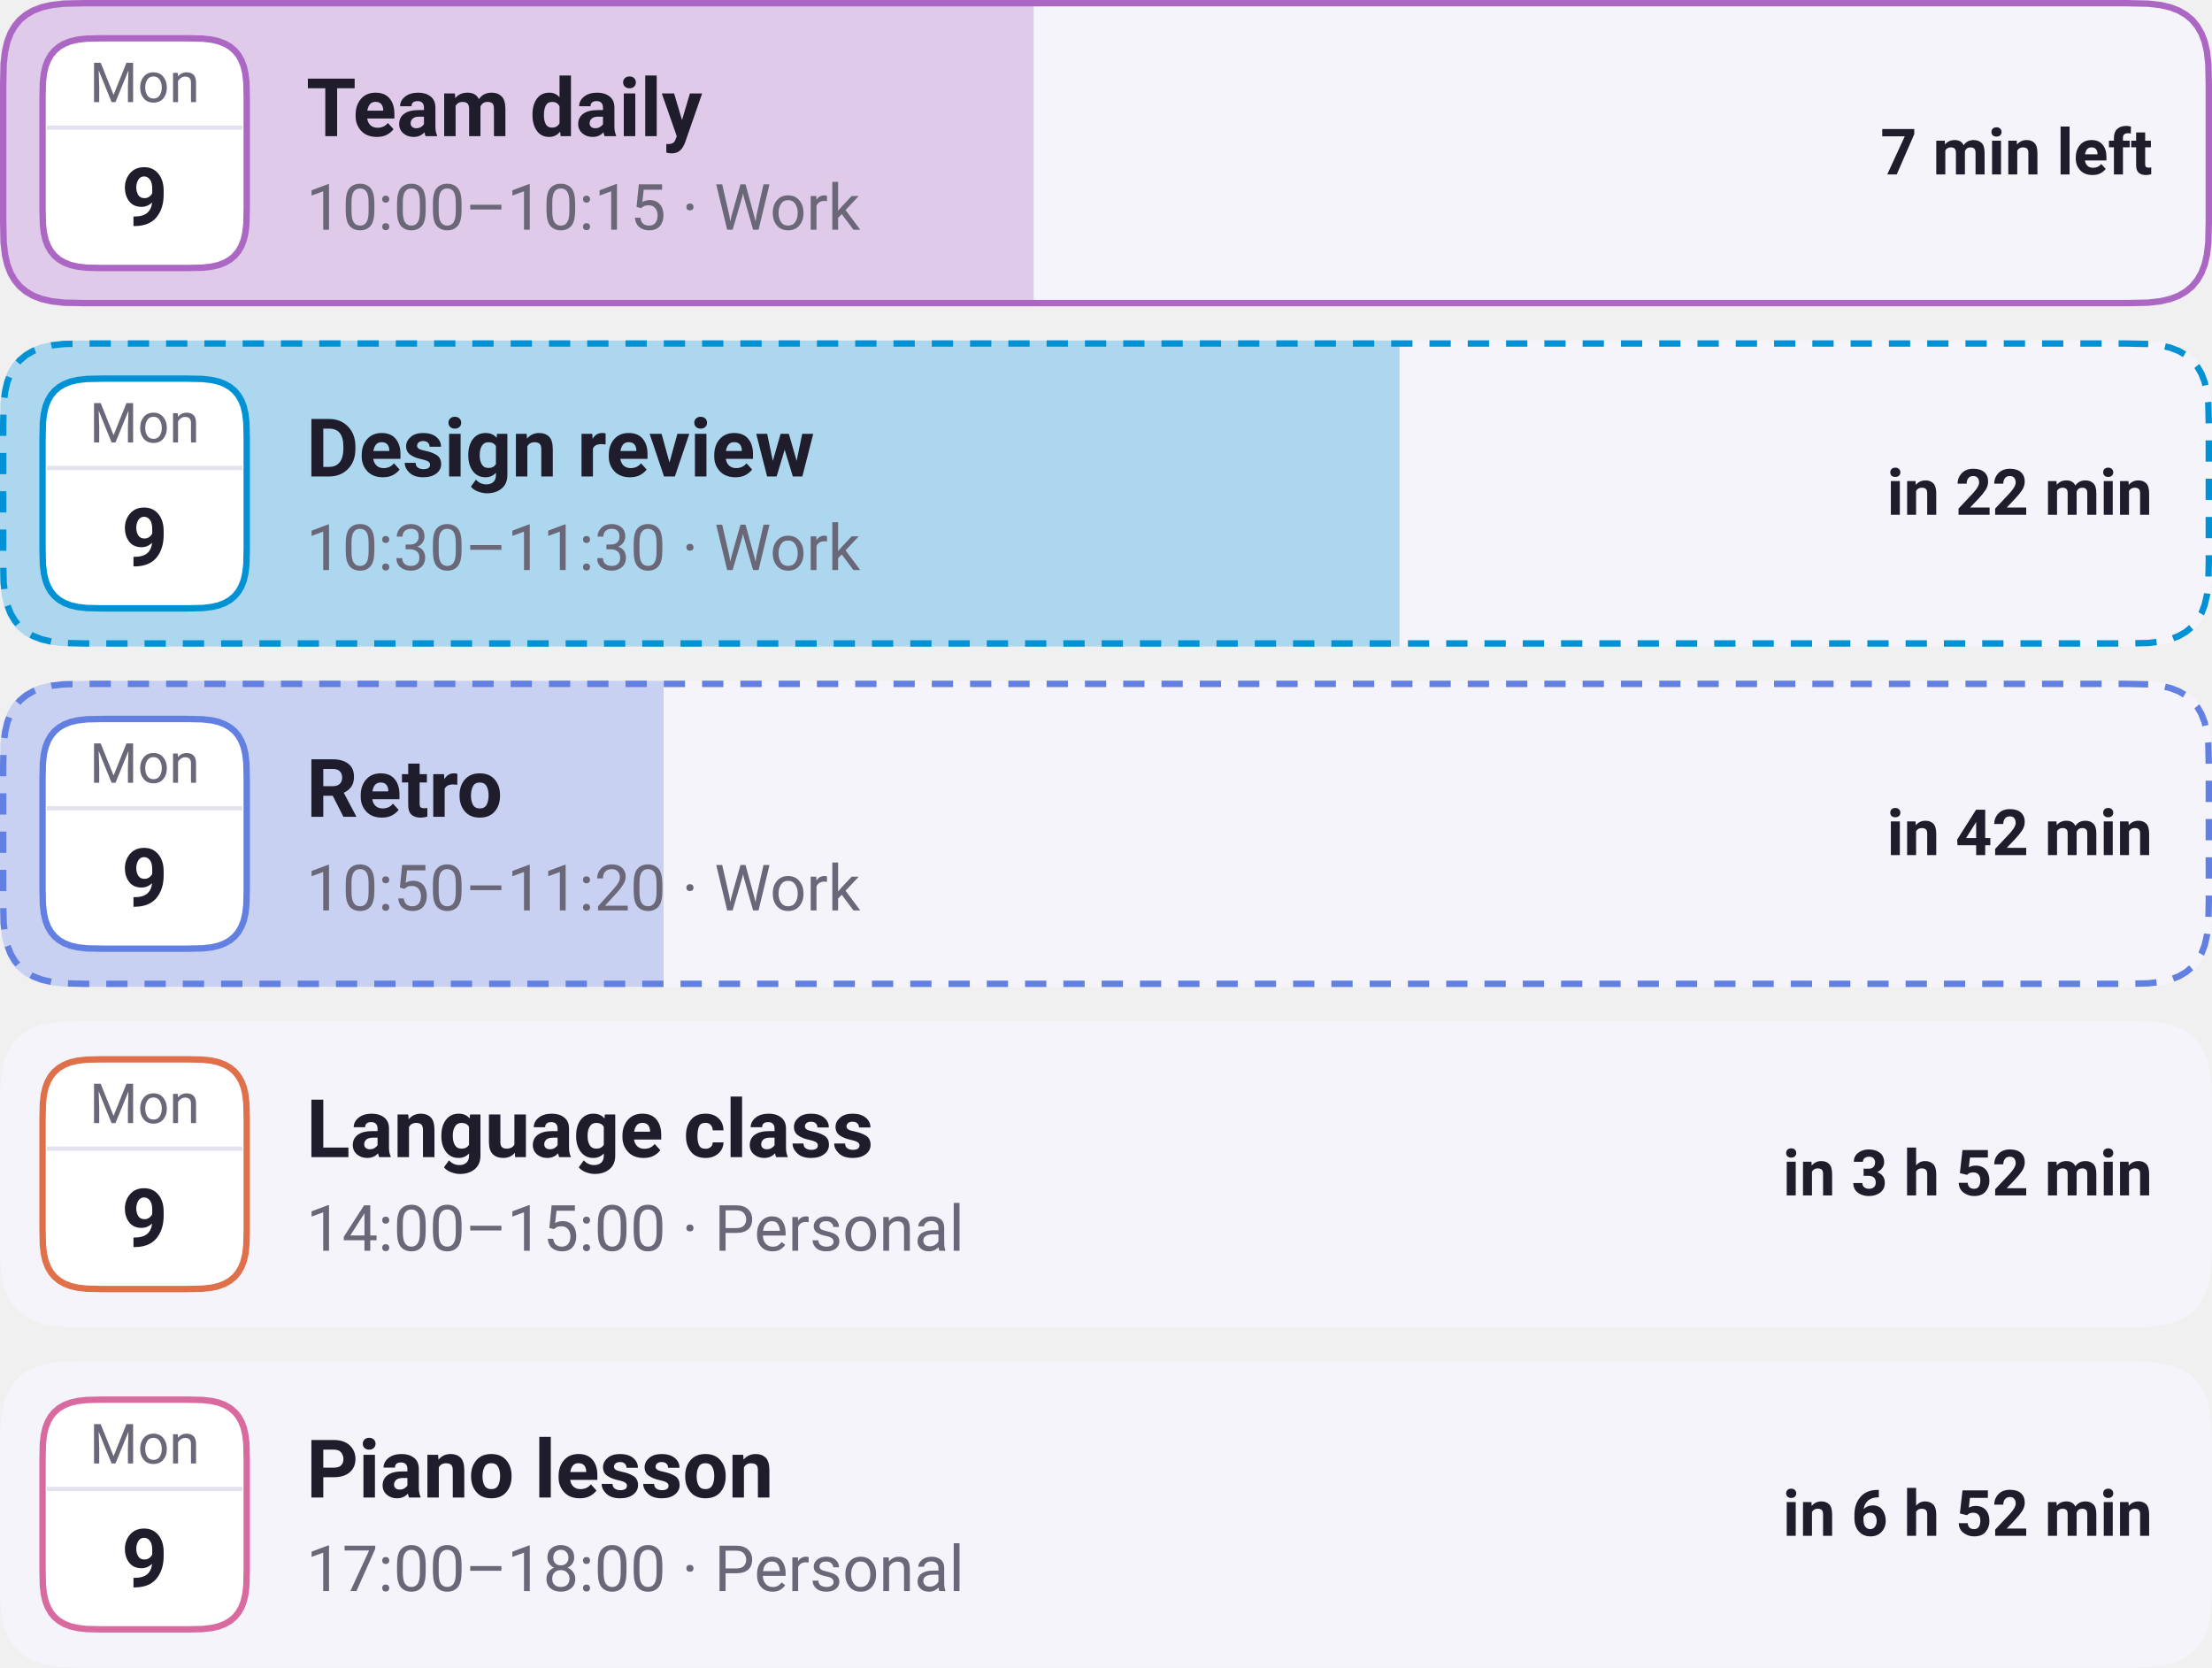
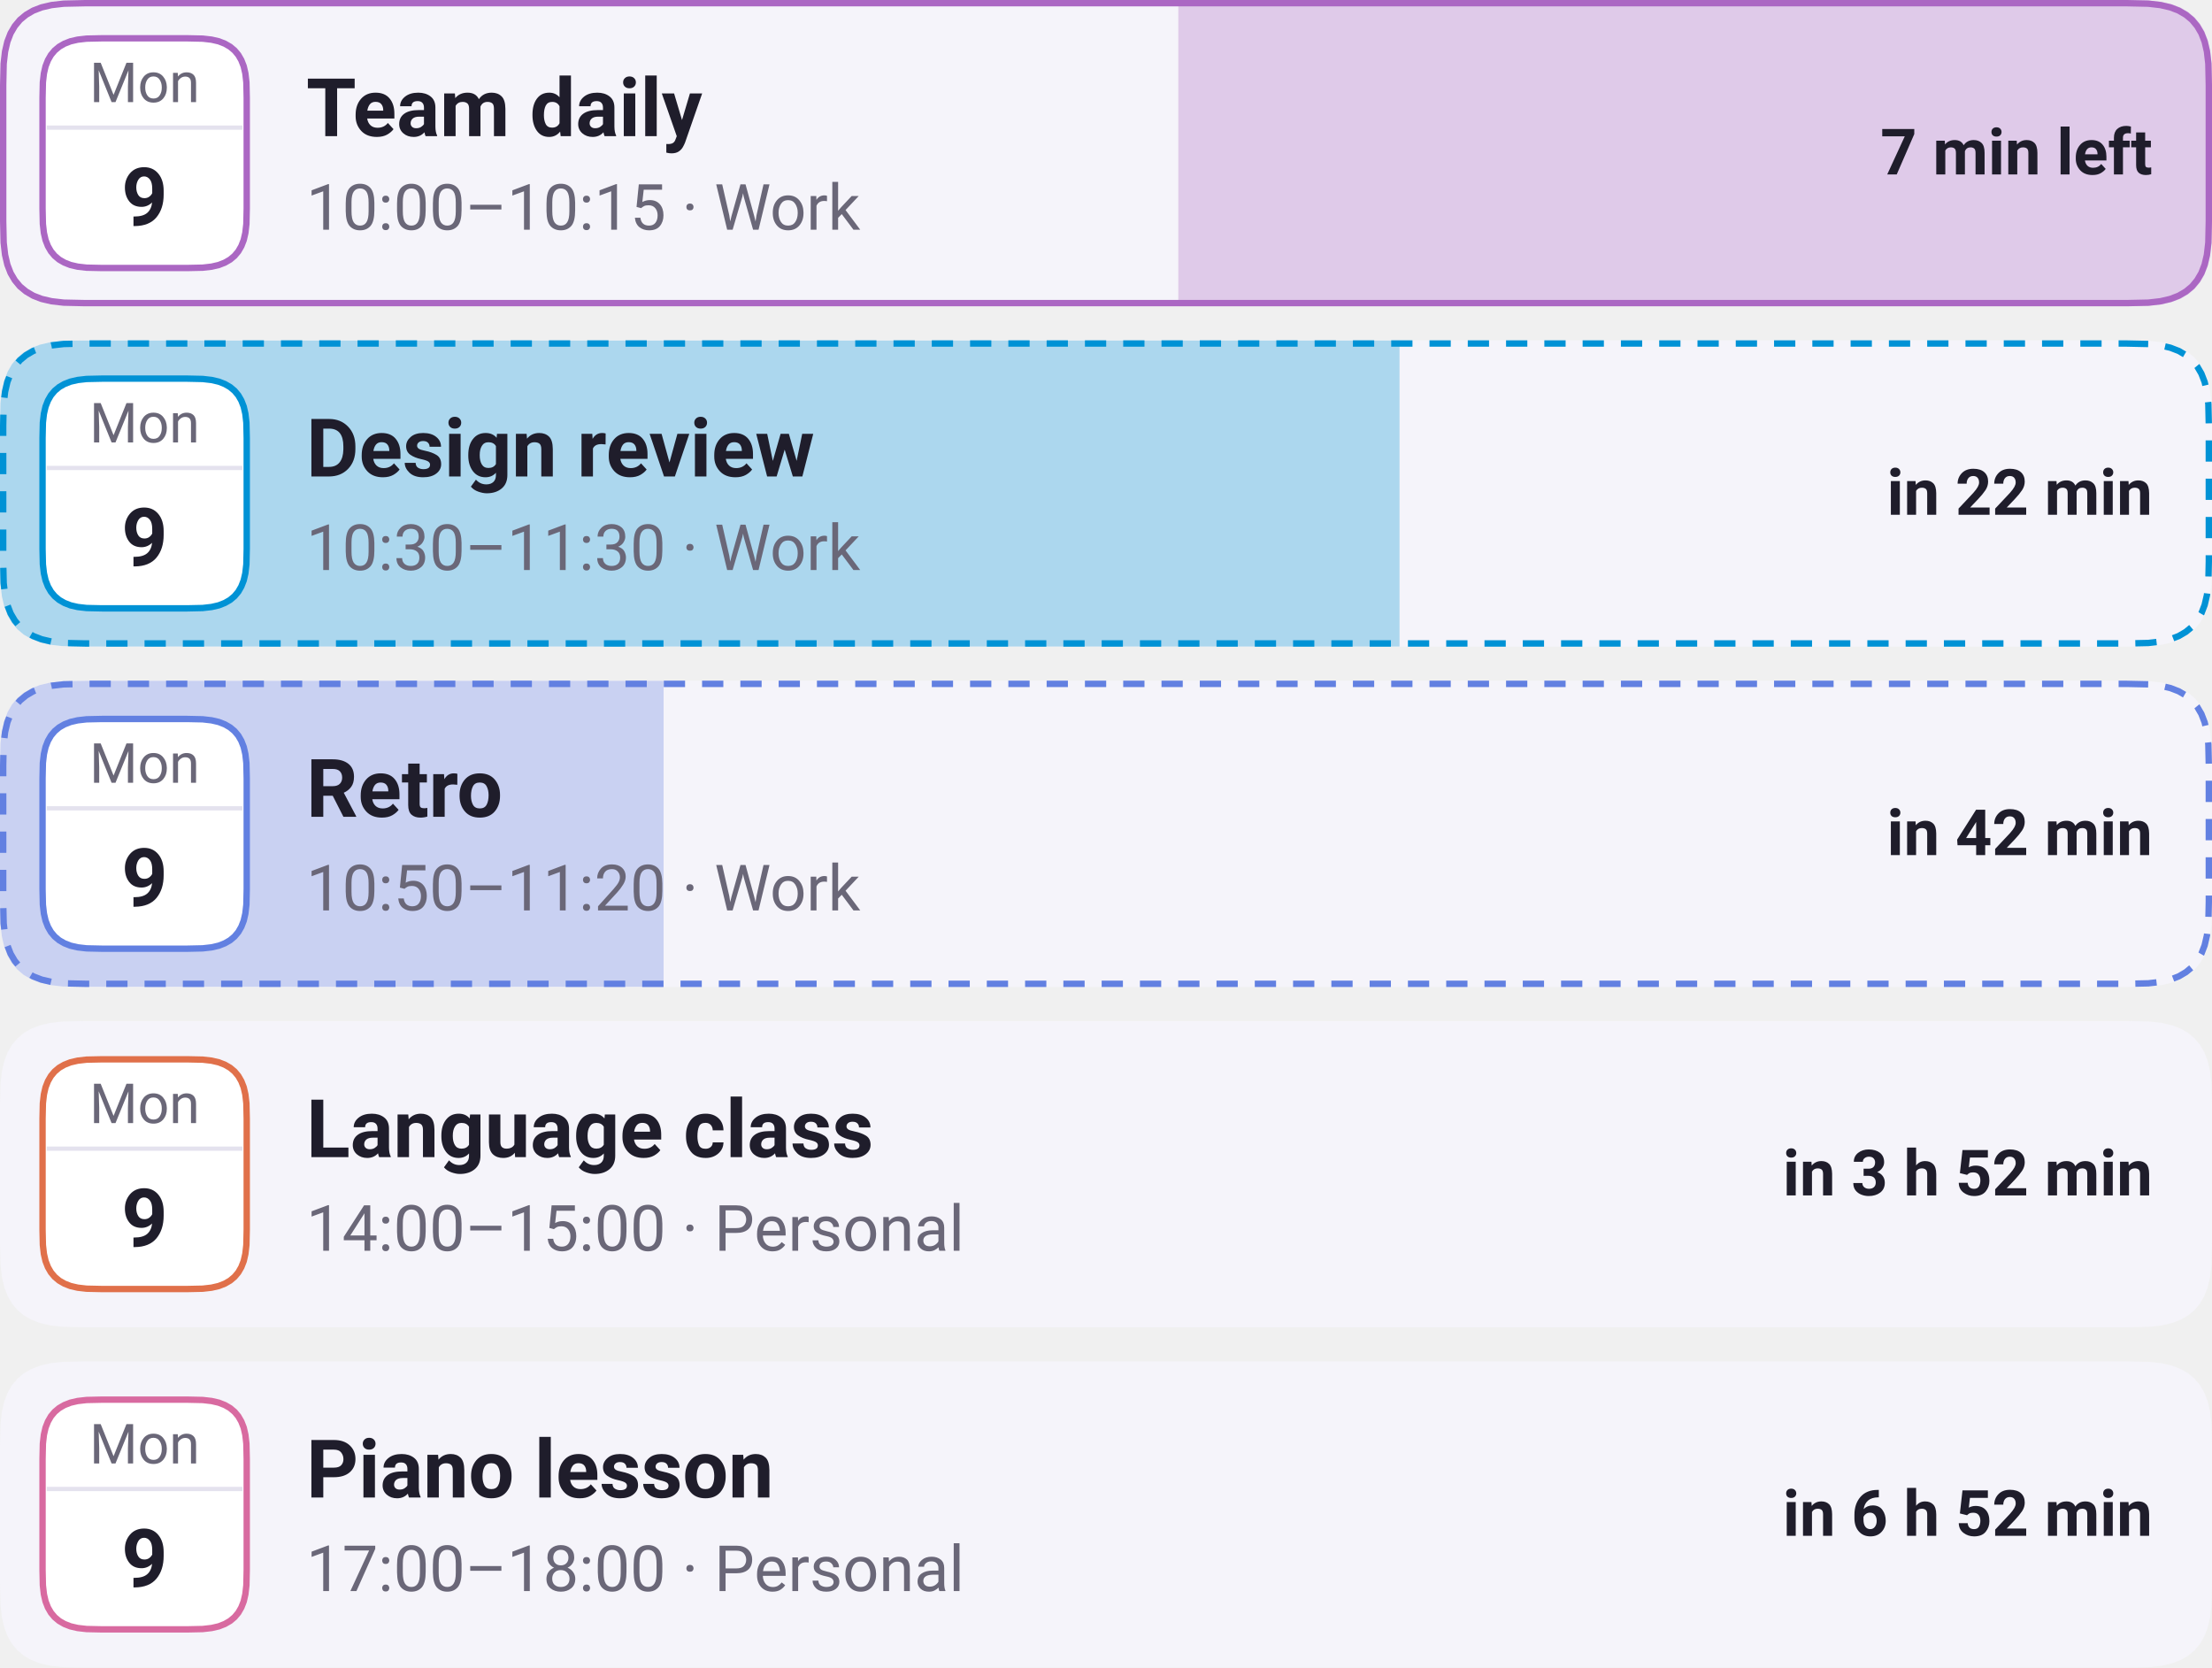
<svg xmlns="http://www.w3.org/2000/svg" width="520" height="392" viewBox="0 0 520 392" role="img" aria-label="Event rows whose colors vary around their calendar color">
  <style>
  text { font-family: -apple-system, BlinkMacSystemFont, "Segoe UI", Roboto, Helvetica, Arial, sans-serif; }
  .card { fill: #FFFFFF; stroke: #E4E2EE; }
  .row { fill: #F5F4FA; }
  .tile { fill: #FFFFFF; }
  .rule { stroke: #E4E2EE; }
  .t1 { fill: #1F1D2B; }
  .t2 { fill: #6A6778; }
  .t3 { fill: #9C99A8; }
  .on { fill: #FFFFFF; }
  @media (prefers-color-scheme: dark) {
    .card { fill: #1C1B24; stroke: #33313F; }
    .row { fill: #272532; }
    .tile { fill: #1C1B24; }
    .rule { stroke: #3C3A49; }
    .t1 { fill: #F2F0F8; }
    .t2 { fill: #ABA8B8; }
    .t3 { fill: #7E7B8C; }
  }
</style>
  <clipPath id="row3">
    <path d="M500.00 0.00L505.22 0.11L508.20 0.45L510.61 1.02L512.66 1.81L514.42 2.83L515.91 4.09L517.17 5.58L518.19 7.34L518.98 9.39L519.55 11.80L519.89 14.78L520.00 20.00L520.00 52.00L519.89 57.22L519.55 60.20L518.98 62.61L518.19 64.66L517.17 66.42L515.91 67.91L514.42 69.17L512.66 70.19L510.61 70.98L508.20 71.55L505.22 71.89L500.00 72.00L20.00 72.00L14.78 71.89L11.80 71.55L9.39 70.98L7.34 70.19L5.58 69.17L4.09 67.91L2.83 66.42L1.81 64.66L1.02 62.61L0.45 60.20L0.11 57.22L0.00 52.00L0.00 20.00L0.11 14.78L0.45 11.80L1.02 9.39L1.81 7.34L2.83 5.58L4.09 4.09L5.58 2.83L7.34 1.81L9.39 1.02L11.80 0.45L14.78 0.11L20.00 0.00Z" />
  </clipPath>
  <path d="M500.00 0.00L505.22 0.11L508.20 0.45L510.61 1.02L512.66 1.81L514.42 2.83L515.91 4.09L517.17 5.58L518.19 7.34L518.98 9.39L519.55 11.80L519.89 14.78L520.00 20.00L520.00 52.00L519.89 57.22L519.55 60.20L518.98 62.61L518.19 64.66L517.17 66.42L515.91 67.91L514.42 69.17L512.66 70.19L510.61 70.98L508.20 71.55L505.22 71.89L500.00 72.00L20.00 72.00L14.78 71.89L11.80 71.55L9.39 70.98L7.34 70.19L5.58 69.17L4.09 67.91L2.83 66.42L1.81 64.66L1.02 62.61L0.45 60.20L0.11 57.22L0.00 52.00L0.00 20.00L0.11 14.78L0.45 11.80L1.02 9.39L1.81 7.34L2.83 5.58L4.09 4.09L5.58 2.83L7.34 1.81L9.39 1.02L11.80 0.45L14.78 0.11L20.00 0.00Z" class="row" />
-   <rect x="0" y="0" width="243" height="72" fill="#ab67c3" opacity="0.3" clip-path="url(#row3)" />
+   <rect x="277" y="0" width="243" height="72" fill="#ab67c3" opacity="0.3" clip-path="url(#row3)" />
  <path d="M500.00 0.75L505.02 0.86L507.89 1.19L510.21 1.73L512.18 2.49L513.87 3.48L515.32 4.68L516.52 6.13L517.51 7.82L518.27 9.79L518.81 12.11L519.14 14.98L519.25 20.00L519.25 52.00L519.14 57.02L518.81 59.89L518.27 62.21L517.51 64.18L516.52 65.87L515.32 67.32L513.87 68.52L512.18 69.51L510.21 70.27L507.89 70.81L505.02 71.14L500.00 71.25L20.00 71.25L14.98 71.14L12.11 70.81L9.79 70.27L7.82 69.51L6.13 68.52L4.68 67.32L3.48 65.87L2.49 64.18L1.73 62.21L1.19 59.89L0.86 57.02L0.75 52.00L0.75 20.00L0.86 14.98L1.19 12.11L1.73 9.79L2.49 7.82L3.48 6.13L4.68 4.68L6.13 3.48L7.82 2.49L9.79 1.73L12.11 1.19L14.98 0.86L20.00 0.75Z" fill="none" stroke="#ab67c3" stroke-width="1.5" />
  <path d="M44.00 9.00L47.65 9.08L49.74 9.32L51.43 9.71L52.86 10.27L54.09 10.98L55.14 11.86L56.02 12.91L56.73 14.14L57.29 15.57L57.68 17.26L57.92 19.35L58.00 23.00L58.00 49.00L57.92 52.65L57.68 54.74L57.29 56.43L56.73 57.86L56.02 59.09L55.14 60.14L54.09 61.02L52.86 61.73L51.43 62.29L49.74 62.68L47.65 62.92L44.00 63.00L24.00 63.00L20.35 62.92L18.26 62.68L16.57 62.29L15.14 61.73L13.91 61.02L12.86 60.14L11.98 59.09L11.27 57.86L10.71 56.43L10.32 54.74L10.08 52.65L10.00 49.00L10.00 23.00L10.08 19.35L10.32 17.26L10.71 15.57L11.27 14.14L11.98 12.91L12.86 11.86L13.91 10.98L15.14 10.27L16.57 9.71L18.26 9.32L20.35 9.08L24.00 9.00Z" class="tile" stroke="#ab67c3" stroke-width="1.5" />
  <text x="34" y="24" class="t2" font-size="13" text-anchor="middle">Mon</text>
  <line x1="11" x2="57" y1="30" y2="30" class="rule" />
  <text x="34" y="53" class="t1" font-size="19" text-anchor="middle" font-weight="600">9</text>
  <text x="72" y="32" class="t1" font-size="19" font-weight="600">Team daily</text>
  <text x="72" y="54" class="t2" font-size="15">10:00–10:15 · Work</text>
  <text x="506" y="41" class="t1" font-size="15" text-anchor="end" font-weight="600">7 min left</text>
  <clipPath id="row4">
    <path d="M500.00 80.00L505.22 80.11L508.20 80.45L510.61 81.02L512.66 81.81L514.42 82.83L515.91 84.09L517.17 85.58L518.19 87.34L518.98 89.39L519.55 91.80L519.89 94.78L520.00 100.00L520.00 132.00L519.89 137.22L519.55 140.20L518.98 142.61L518.19 144.66L517.17 146.42L515.91 147.91L514.42 149.17L512.66 150.19L510.61 150.98L508.20 151.55L505.22 151.89L500.00 152.00L20.00 152.00L14.78 151.89L11.80 151.55L9.39 150.98L7.34 150.19L5.58 149.17L4.09 147.91L2.83 146.42L1.81 144.66L1.02 142.61L0.45 140.20L0.11 137.22L0.00 132.00L0.00 100.00L0.11 94.78L0.45 91.80L1.02 89.39L1.81 87.34L2.83 85.58L4.09 84.09L5.58 82.83L7.34 81.81L9.39 81.02L11.80 80.45L14.78 80.11L20.00 80.00Z" />
  </clipPath>
  <path d="M500.00 80.00L505.22 80.11L508.20 80.45L510.61 81.02L512.66 81.81L514.42 82.83L515.91 84.09L517.17 85.58L518.19 87.34L518.98 89.39L519.55 91.80L519.89 94.78L520.00 100.00L520.00 132.00L519.89 137.22L519.55 140.20L518.98 142.61L518.19 144.66L517.17 146.42L515.91 147.91L514.42 149.17L512.66 150.19L510.61 150.98L508.20 151.55L505.22 151.89L500.00 152.00L20.00 152.00L14.78 151.89L11.80 151.55L9.39 150.98L7.34 150.19L5.58 149.17L4.09 147.91L2.83 146.42L1.81 144.66L1.02 142.61L0.45 140.20L0.11 137.22L0.00 132.00L0.00 100.00L0.11 94.78L0.45 91.80L1.02 89.39L1.81 87.34L2.83 85.58L4.09 84.09L5.58 82.83L7.34 81.81L9.39 81.02L11.80 80.45L14.78 80.11L20.00 80.00Z" class="row" />
  <rect x="0" y="80" width="329" height="72" fill="#0092d5" opacity="0.3" clip-path="url(#row4)" />
  <path d="M500.00 80.75L505.02 80.86L507.89 81.19L510.21 81.73L512.18 82.49L513.87 83.48L515.32 84.68L516.52 86.13L517.51 87.82L518.27 89.79L518.81 92.11L519.14 94.98L519.25 100.00L519.25 132.00L519.14 137.02L518.81 139.89L518.27 142.21L517.51 144.18L516.52 145.87L515.32 147.32L513.87 148.52L512.18 149.51L510.21 150.27L507.89 150.81L505.02 151.14L500.00 151.25L20.00 151.25L14.98 151.14L12.11 150.81L9.79 150.27L7.82 149.51L6.13 148.52L4.68 147.32L3.48 145.87L2.49 144.18L1.73 142.21L1.19 139.89L0.86 137.02L0.75 132.00L0.75 100.00L0.86 94.98L1.19 92.11L1.73 89.79L2.49 87.82L3.48 86.13L4.68 84.68L6.13 83.48L7.82 82.49L9.79 81.73L12.11 81.19L14.98 80.86L20.00 80.75Z" fill="none" stroke="#0092d5" stroke-width="1.5" stroke-dasharray="5 4" />
  <path d="M44.00 89.00L47.65 89.08L49.74 89.32L51.43 89.71L52.86 90.27L54.09 90.98L55.14 91.86L56.02 92.91L56.73 94.14L57.29 95.57L57.68 97.26L57.92 99.35L58.00 103.00L58.00 129.00L57.92 132.65L57.68 134.74L57.29 136.43L56.73 137.86L56.02 139.09L55.14 140.14L54.09 141.02L52.86 141.73L51.43 142.29L49.74 142.68L47.65 142.92L44.00 143.00L24.00 143.00L20.35 142.92L18.26 142.68L16.57 142.29L15.14 141.73L13.91 141.02L12.86 140.14L11.98 139.09L11.27 137.86L10.71 136.43L10.32 134.74L10.08 132.65L10.00 129.00L10.00 103.00L10.08 99.35L10.32 97.26L10.71 95.57L11.27 94.14L11.98 92.91L12.86 91.86L13.91 90.98L15.14 90.27L16.57 89.71L18.26 89.32L20.35 89.08L24.00 89.00Z" class="tile" stroke="#0092d5" stroke-width="1.5" />
  <text x="34" y="104" class="t2" font-size="13" text-anchor="middle">Mon</text>
  <line x1="11" x2="57" y1="110" y2="110" class="rule" />
  <text x="34" y="133" class="t1" font-size="19" text-anchor="middle" font-weight="600">9</text>
  <text x="72" y="112" class="t1" font-size="19" font-weight="600">Design review</text>
  <text x="72" y="134" class="t2" font-size="15">10:30–11:30 · Work</text>
  <text x="506" y="121" class="t1" font-size="15" text-anchor="end" font-weight="600">in 22 min</text>
  <clipPath id="row5">
    <path d="M500.00 160.00L505.22 160.11L508.20 160.45L510.61 161.02L512.66 161.81L514.42 162.83L515.91 164.09L517.17 165.58L518.19 167.34L518.98 169.39L519.55 171.80L519.89 174.78L520.00 180.00L520.00 212.00L519.89 217.22L519.55 220.20L518.98 222.61L518.19 224.66L517.17 226.42L515.91 227.91L514.42 229.17L512.66 230.19L510.61 230.98L508.20 231.55L505.22 231.89L500.00 232.00L20.00 232.00L14.78 231.89L11.80 231.55L9.39 230.98L7.34 230.19L5.58 229.17L4.09 227.91L2.83 226.42L1.81 224.66L1.02 222.61L0.45 220.20L0.11 217.22L0.00 212.00L0.00 180.00L0.11 174.78L0.45 171.80L1.02 169.39L1.81 167.34L2.83 165.58L4.09 164.09L5.58 162.83L7.34 161.81L9.39 161.02L11.80 160.45L14.78 160.11L20.00 160.00Z" />
  </clipPath>
  <path d="M500.00 160.00L505.22 160.11L508.20 160.45L510.61 161.02L512.66 161.81L514.42 162.83L515.91 164.09L517.17 165.58L518.19 167.34L518.98 169.39L519.55 171.80L519.89 174.78L520.00 180.00L520.00 212.00L519.89 217.22L519.55 220.20L518.98 222.61L518.19 224.66L517.17 226.42L515.91 227.91L514.42 229.17L512.66 230.19L510.61 230.98L508.20 231.55L505.22 231.89L500.00 232.00L20.00 232.00L14.78 231.89L11.80 231.55L9.39 230.98L7.34 230.19L5.58 229.17L4.09 227.91L2.83 226.42L1.81 224.66L1.02 222.61L0.45 220.20L0.11 217.22L0.00 212.00L0.00 180.00L0.11 174.78L0.45 171.80L1.02 169.39L1.81 167.34L2.83 165.58L4.09 164.09L5.58 162.83L7.34 161.81L9.39 161.02L11.80 160.45L14.78 160.11L20.00 160.00Z" class="row" />
  <rect x="0" y="160" width="156" height="72" fill="#6280e1" opacity="0.3" clip-path="url(#row5)" />
  <path d="M500.00 160.75L505.02 160.86L507.89 161.19L510.21 161.73L512.18 162.49L513.87 163.48L515.32 164.68L516.52 166.13L517.51 167.82L518.27 169.79L518.81 172.11L519.14 174.98L519.25 180.00L519.25 212.00L519.14 217.02L518.81 219.89L518.27 222.21L517.51 224.18L516.52 225.87L515.32 227.32L513.87 228.52L512.18 229.51L510.21 230.27L507.89 230.81L505.02 231.14L500.00 231.25L20.00 231.25L14.98 231.14L12.11 230.81L9.79 230.27L7.82 229.51L6.13 228.52L4.68 227.32L3.48 225.87L2.49 224.18L1.73 222.21L1.19 219.89L0.86 217.02L0.75 212.00L0.75 180.00L0.86 174.98L1.19 172.11L1.73 169.79L2.49 167.82L3.48 166.13L4.68 164.68L6.13 163.48L7.82 162.49L9.79 161.73L12.11 161.19L14.98 160.86L20.00 160.75Z" fill="none" stroke="#6280e1" stroke-width="1.5" stroke-dasharray="5 4" />
  <path d="M44.00 169.00L47.65 169.08L49.74 169.32L51.43 169.71L52.86 170.27L54.09 170.98L55.14 171.86L56.02 172.91L56.73 174.14L57.29 175.57L57.68 177.26L57.92 179.35L58.00 183.00L58.00 209.00L57.92 212.65L57.68 214.74L57.29 216.43L56.73 217.86L56.02 219.09L55.14 220.14L54.09 221.02L52.86 221.73L51.43 222.29L49.74 222.68L47.65 222.92L44.00 223.00L24.00 223.00L20.35 222.92L18.26 222.68L16.57 222.29L15.14 221.73L13.91 221.02L12.86 220.14L11.98 219.09L11.27 217.86L10.71 216.43L10.32 214.74L10.08 212.65L10.00 209.00L10.00 183.00L10.08 179.35L10.32 177.26L10.71 175.57L11.27 174.14L11.98 172.91L12.86 171.86L13.91 170.98L15.14 170.27L16.57 169.71L18.26 169.32L20.35 169.08L24.00 169.00Z" class="tile" stroke="#6280e1" stroke-width="1.5" />
  <text x="34" y="184" class="t2" font-size="13" text-anchor="middle">Mon</text>
  <line x1="11" x2="57" y1="190" y2="190" class="rule" />
  <text x="34" y="213" class="t1" font-size="19" text-anchor="middle" font-weight="600">9</text>
  <text x="72" y="192" class="t1" font-size="19" font-weight="600">Retro</text>
  <text x="72" y="214" class="t2" font-size="15">10:50–11:20 · Work</text>
  <text x="506" y="201" class="t1" font-size="15" text-anchor="end" font-weight="600">in 42 min</text>
  <clipPath id="row6">
    <path d="M500.00 240.00L505.22 240.11L508.20 240.45L510.61 241.02L512.66 241.81L514.42 242.83L515.91 244.09L517.17 245.58L518.19 247.34L518.98 249.39L519.55 251.80L519.89 254.78L520.00 260.00L520.00 292.00L519.89 297.22L519.55 300.20L518.98 302.61L518.19 304.66L517.17 306.42L515.91 307.91L514.42 309.17L512.66 310.19L510.61 310.98L508.20 311.55L505.22 311.89L500.00 312.00L20.00 312.00L14.78 311.89L11.80 311.55L9.39 310.98L7.34 310.19L5.58 309.17L4.09 307.91L2.83 306.42L1.81 304.66L1.02 302.61L0.45 300.20L0.11 297.22L0.00 292.00L0.00 260.00L0.11 254.78L0.45 251.80L1.02 249.39L1.81 247.34L2.83 245.58L4.09 244.09L5.58 242.83L7.34 241.81L9.39 241.02L11.80 240.45L14.78 240.11L20.00 240.00Z" />
  </clipPath>
  <path d="M500.00 240.00L505.22 240.11L508.20 240.45L510.61 241.02L512.66 241.81L514.42 242.83L515.91 244.09L517.17 245.58L518.19 247.34L518.98 249.39L519.55 251.80L519.89 254.78L520.00 260.00L520.00 292.00L519.89 297.22L519.55 300.20L518.98 302.61L518.19 304.66L517.17 306.42L515.91 307.91L514.42 309.17L512.66 310.19L510.61 310.98L508.20 311.55L505.22 311.89L500.00 312.00L20.00 312.00L14.78 311.89L11.80 311.55L9.39 310.98L7.34 310.19L5.58 309.17L4.09 307.91L2.83 306.42L1.81 304.66L1.02 302.61L0.45 300.20L0.11 297.22L0.00 292.00L0.00 260.00L0.11 254.78L0.45 251.80L1.02 249.39L1.81 247.34L2.83 245.58L4.09 244.09L5.58 242.83L7.34 241.81L9.39 241.02L11.80 240.45L14.78 240.11L20.00 240.00Z" class="row" />
  <path d="M44.00 249.00L47.65 249.08L49.74 249.32L51.43 249.71L52.86 250.27L54.09 250.98L55.14 251.86L56.02 252.91L56.73 254.14L57.29 255.57L57.68 257.26L57.92 259.35L58.00 263.00L58.00 289.00L57.92 292.65L57.68 294.74L57.29 296.43L56.73 297.86L56.02 299.09L55.14 300.14L54.09 301.02L52.86 301.73L51.43 302.29L49.74 302.68L47.65 302.92L44.00 303.00L24.00 303.00L20.35 302.92L18.26 302.68L16.57 302.29L15.14 301.73L13.91 301.02L12.86 300.14L11.98 299.09L11.27 297.86L10.71 296.43L10.32 294.74L10.08 292.65L10.00 289.00L10.00 263.00L10.08 259.35L10.32 257.26L10.71 255.57L11.27 254.14L11.98 252.91L12.86 251.86L13.91 250.98L15.14 250.27L16.57 249.71L18.26 249.32L20.35 249.08L24.00 249.00Z" class="tile" stroke="#e0704a" stroke-width="1.5" />
  <text x="34" y="264" class="t2" font-size="13" text-anchor="middle">Mon</text>
  <line x1="11" x2="57" y1="270" y2="270" class="rule" />
  <text x="34" y="293" class="t1" font-size="19" text-anchor="middle" font-weight="600">9</text>
  <text x="72" y="272" class="t1" font-size="19" font-weight="600">Language class</text>
  <text x="72" y="294" class="t2" font-size="15">14:00–15:00 · Personal</text>
  <text x="506" y="281" class="t1" font-size="15" text-anchor="end" font-weight="600">in 3 h 52 min</text>
  <clipPath id="row7">
    <path d="M500.00 320.00L505.22 320.11L508.20 320.45L510.61 321.02L512.66 321.81L514.42 322.83L515.91 324.09L517.17 325.58L518.19 327.34L518.98 329.39L519.55 331.80L519.89 334.78L520.00 340.00L520.00 372.00L519.89 377.22L519.55 380.20L518.98 382.61L518.19 384.66L517.17 386.42L515.91 387.91L514.42 389.17L512.66 390.19L510.61 390.98L508.20 391.55L505.22 391.89L500.00 392.00L20.00 392.00L14.78 391.89L11.80 391.55L9.39 390.98L7.34 390.19L5.58 389.17L4.09 387.91L2.83 386.42L1.81 384.66L1.02 382.61L0.45 380.20L0.11 377.22L0.00 372.00L0.00 340.00L0.11 334.78L0.45 331.80L1.02 329.39L1.81 327.34L2.83 325.58L4.09 324.09L5.58 322.83L7.34 321.81L9.39 321.02L11.80 320.45L14.78 320.11L20.00 320.00Z" />
  </clipPath>
  <path d="M500.00 320.00L505.22 320.11L508.20 320.45L510.61 321.02L512.66 321.81L514.42 322.83L515.91 324.09L517.17 325.58L518.19 327.34L518.98 329.39L519.55 331.80L519.89 334.78L520.00 340.00L520.00 372.00L519.89 377.22L519.55 380.20L518.98 382.61L518.19 384.66L517.17 386.42L515.91 387.91L514.42 389.17L512.66 390.19L510.61 390.98L508.20 391.55L505.22 391.89L500.00 392.00L20.00 392.00L14.78 391.89L11.80 391.55L9.39 390.98L7.34 390.19L5.58 389.17L4.09 387.91L2.83 386.42L1.81 384.66L1.02 382.61L0.45 380.20L0.11 377.22L0.00 372.00L0.00 340.00L0.11 334.78L0.45 331.80L1.02 329.39L1.81 327.34L2.83 325.58L4.09 324.09L5.58 322.83L7.34 321.81L9.39 321.02L11.80 320.45L14.78 320.11L20.00 320.00Z" class="row" />
  <path d="M44.00 329.00L47.65 329.08L49.74 329.32L51.43 329.71L52.86 330.27L54.09 330.98L55.14 331.86L56.02 332.91L56.73 334.14L57.29 335.57L57.68 337.26L57.92 339.35L58.00 343.00L58.00 369.00L57.92 372.65L57.68 374.74L57.29 376.43L56.73 377.86L56.02 379.09L55.14 380.14L54.09 381.02L52.86 381.73L51.43 382.29L49.74 382.68L47.65 382.92L44.00 383.00L24.00 383.00L20.35 382.92L18.26 382.68L16.57 382.29L15.14 381.73L13.91 381.02L12.86 380.14L11.98 379.09L11.27 377.86L10.71 376.43L10.32 374.74L10.08 372.65L10.00 369.00L10.00 343.00L10.08 339.35L10.32 337.26L10.71 335.57L11.27 334.14L11.98 332.91L12.86 331.86L13.91 330.98L15.14 330.27L16.57 329.71L18.26 329.32L20.35 329.08L24.00 329.00Z" class="tile" stroke="#d86aa0" stroke-width="1.5" />
  <text x="34" y="344" class="t2" font-size="13" text-anchor="middle">Mon</text>
  <line x1="11" x2="57" y1="350" y2="350" class="rule" />
  <text x="34" y="373" class="t1" font-size="19" text-anchor="middle" font-weight="600">9</text>
  <text x="72" y="352" class="t1" font-size="19" font-weight="600">Piano lesson</text>
  <text x="72" y="374" class="t2" font-size="15">17:00–18:00 · Personal</text>
  <text x="506" y="361" class="t1" font-size="15" text-anchor="end" font-weight="600">in 6 h 52 min</text>
</svg>
